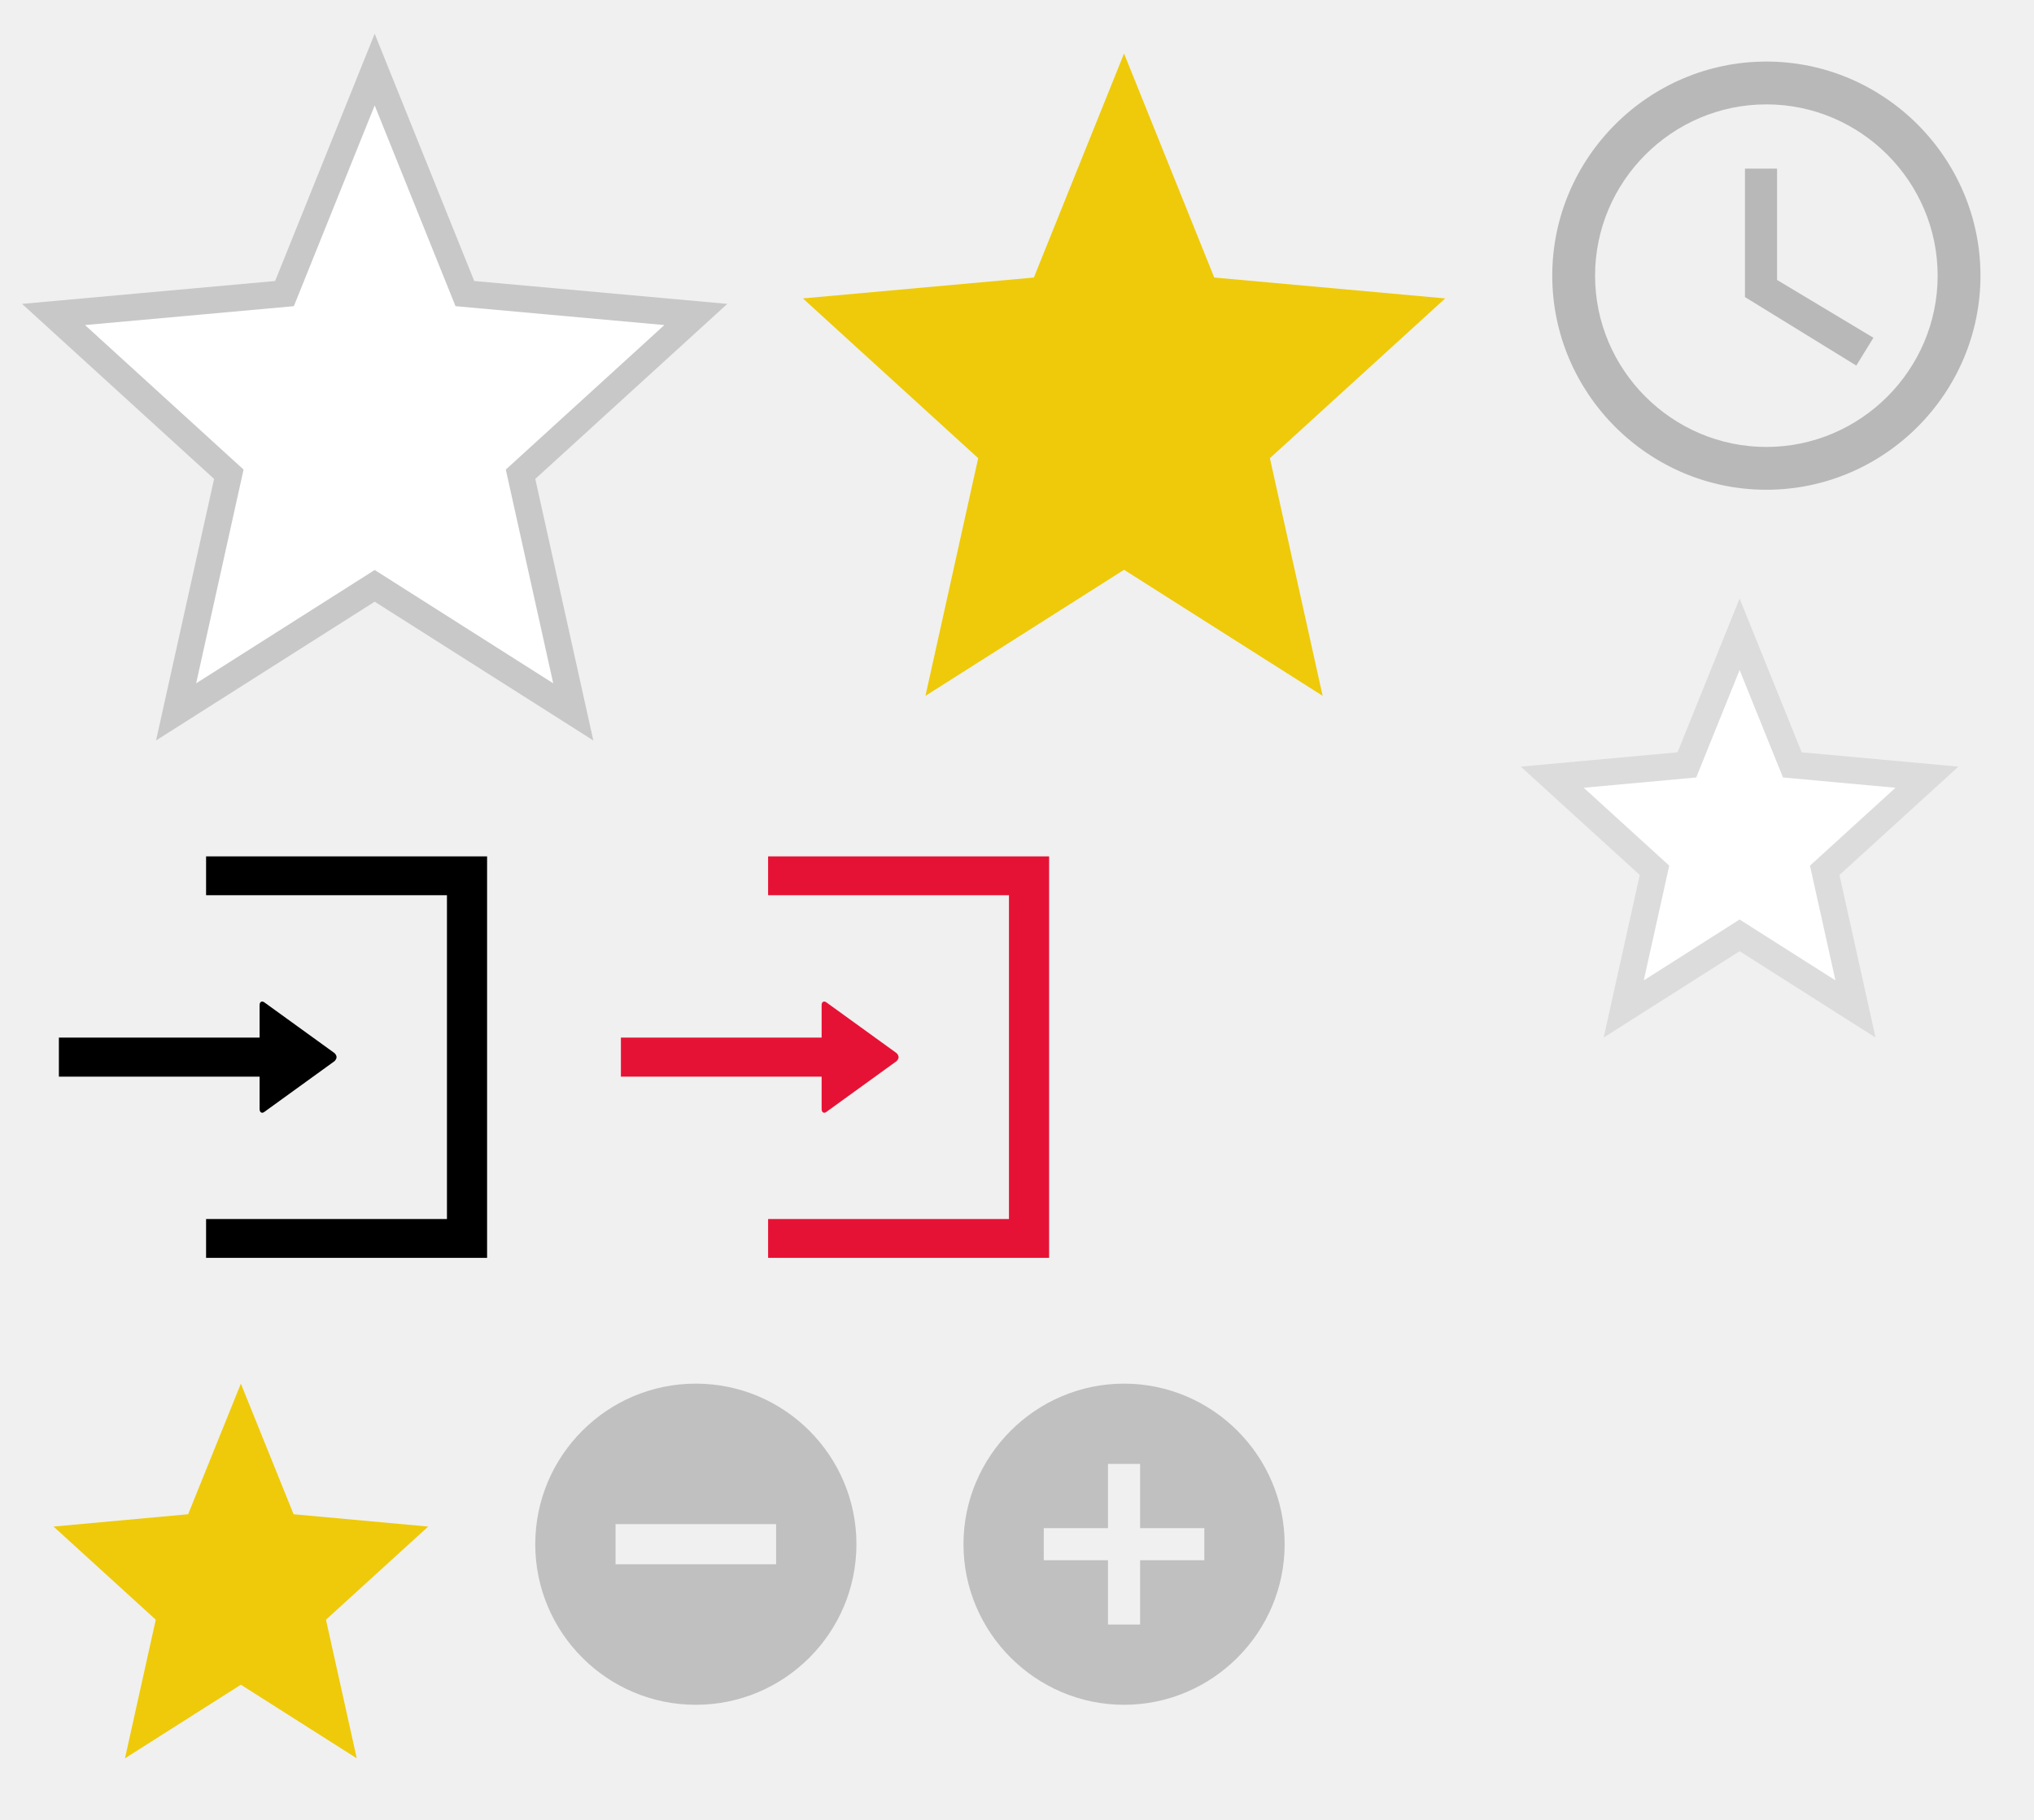
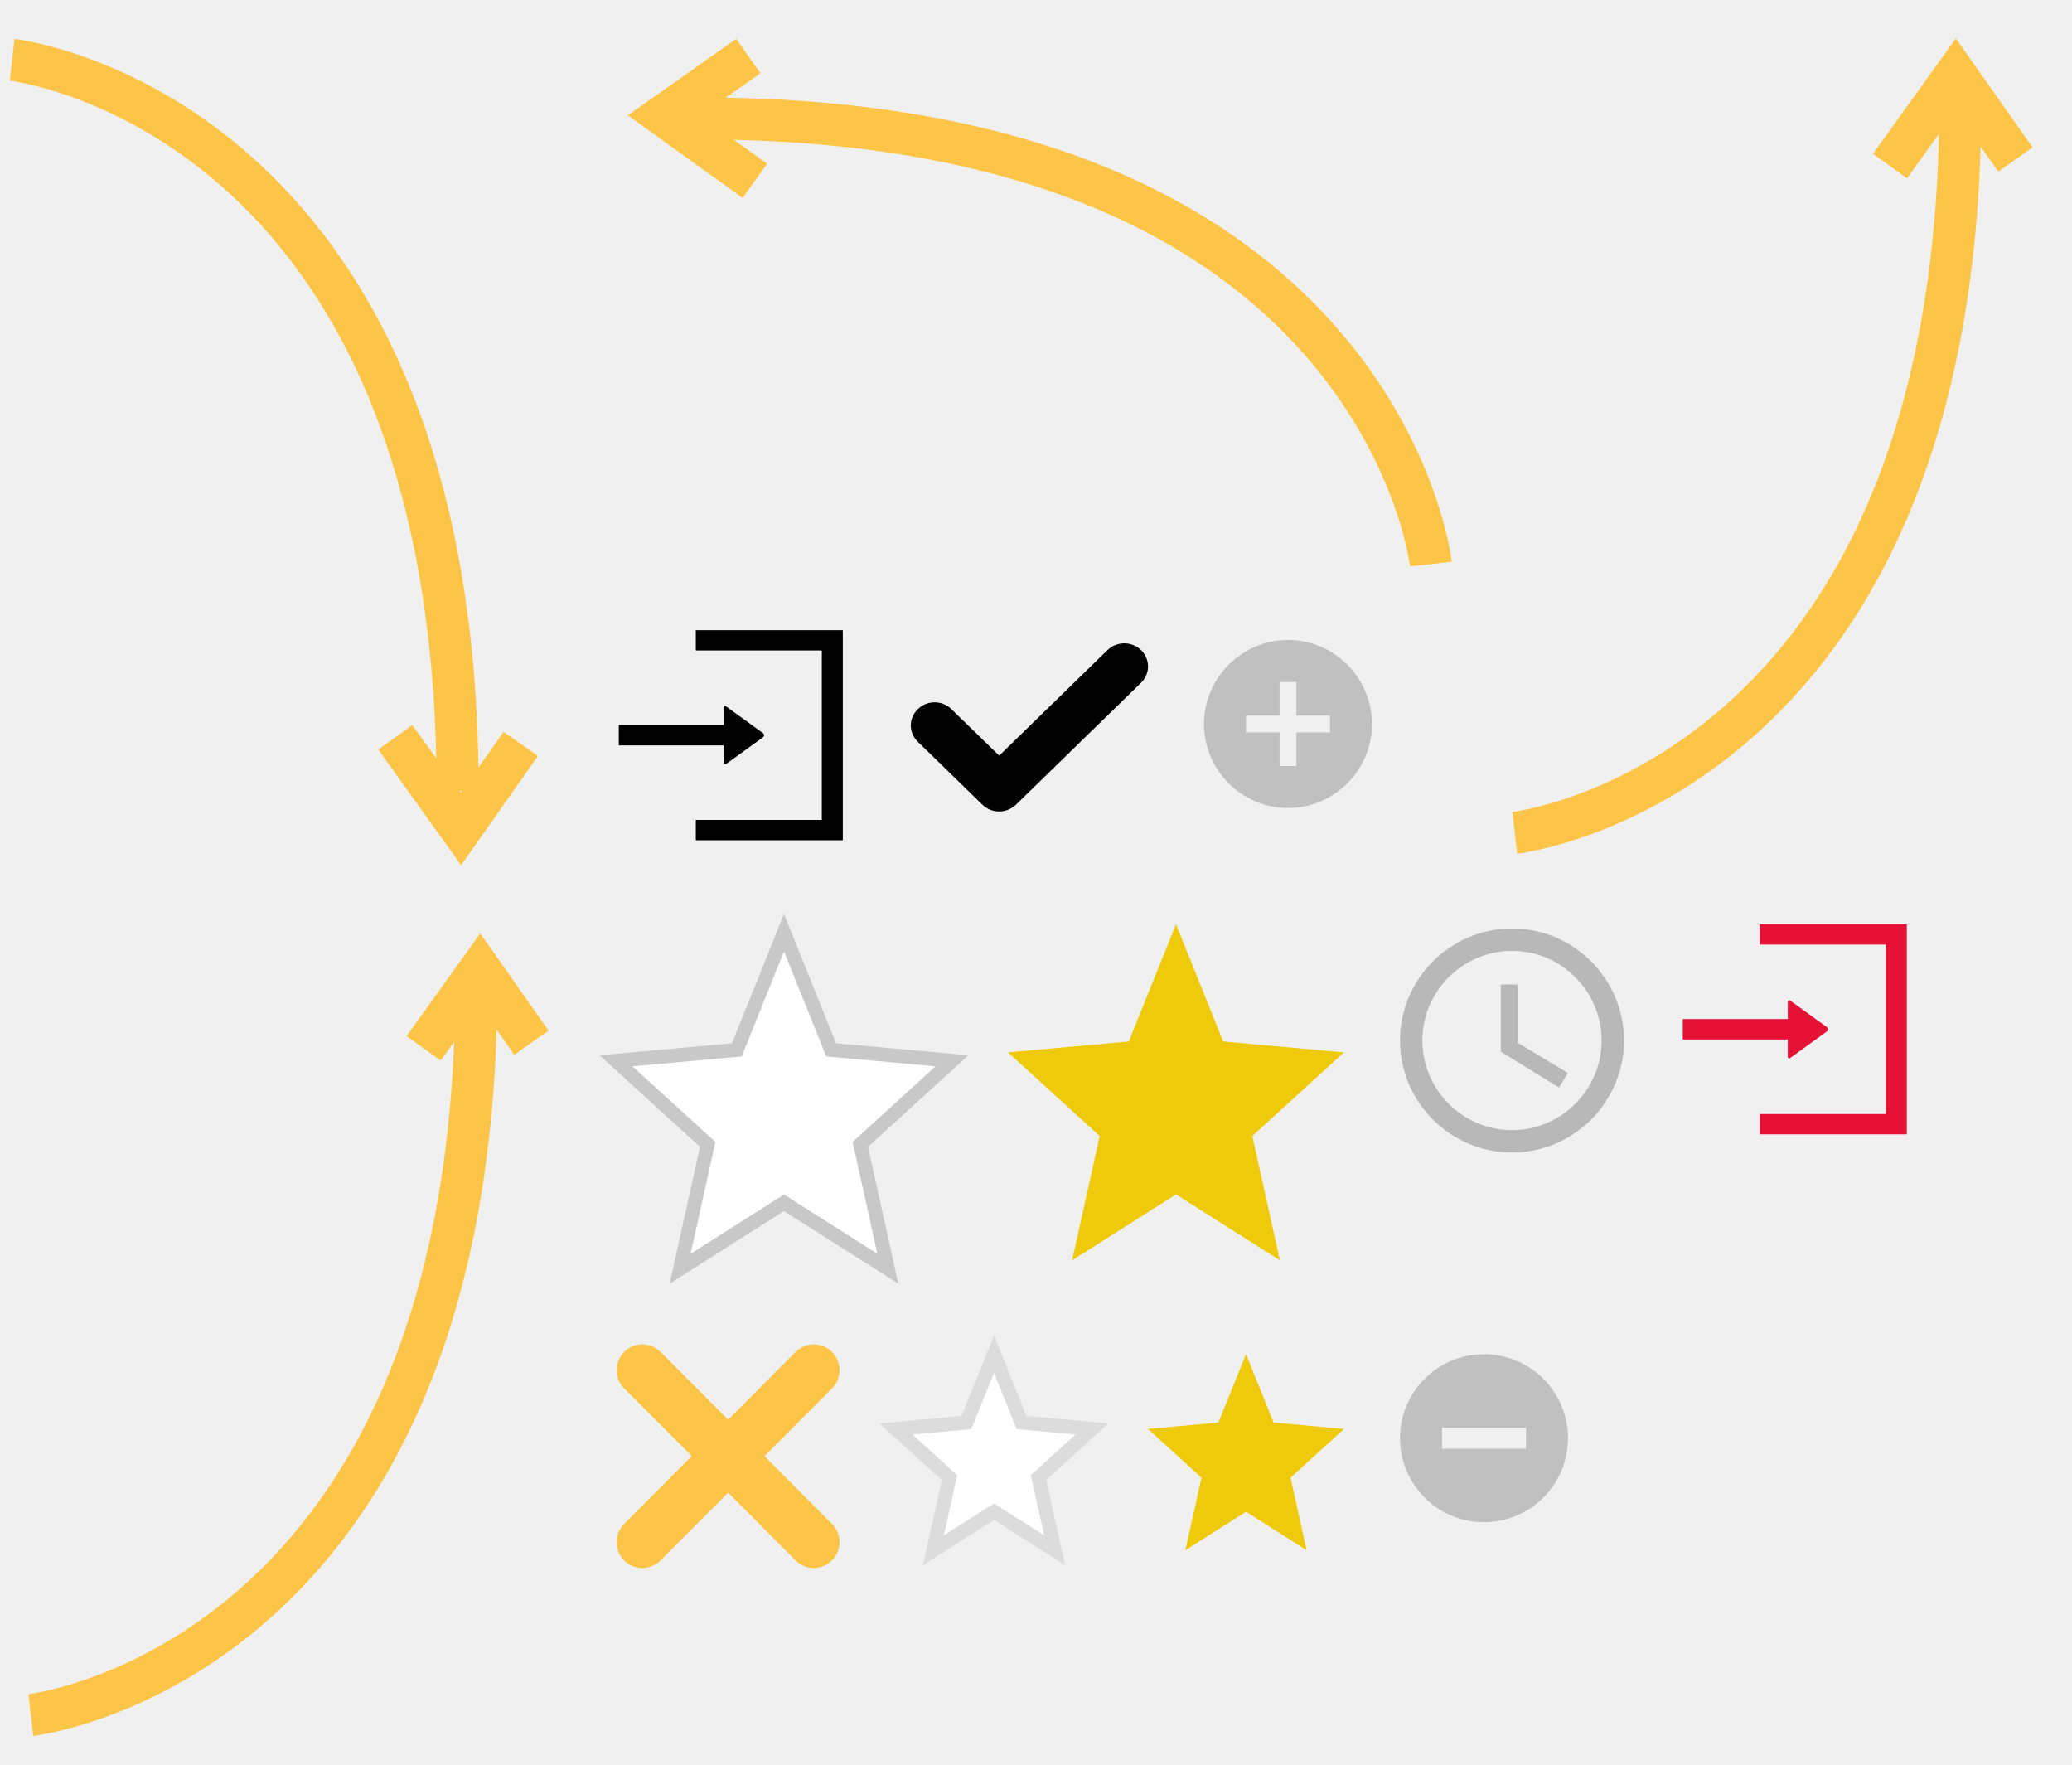
- <svg xmlns="http://www.w3.org/2000/svg" width="76" height="68" viewBox="0 0 76 68">
-   <svg height="19" width="21" viewBox="-2 -2 21 19" id="login" y="30">
+ <svg xmlns="http://www.w3.org/2000/svg" width="148" height="126" viewBox="0 0 148 126">
+   <svg height="19" width="21" viewBox="-2 -2 21 19" id="login" x="42" y="43">
    <path fill-rule="evenodd" d="M5.7 0v1.45h9v12.1h-9V15h10.5V0H5.7zm2.06 5.43c-.04.02-.06.06-.06.13v1.21H.2v1.46h7.5v1.21c0 .14.1.18.2.09l2.6-1.88c.1-.1.1-.2 0-.3L7.9 5.47c-.05-.04-.1-.06-.14-.04zm0 0" />
  </svg>
-   <svg height="19" width="21" viewBox="-2 -2 21 19" id="login-hover" x="21" y="30">
+   <svg height="19" width="21" viewBox="-2 -2 21 19" id="login-hover" x="118" y="64">
    <path fill="#e61235" fill-rule="evenodd" d="M5.7 0v1.45h9v12.1h-9V15h10.5V0H5.7zm2.06 5.43c-.04.02-.06.06-.06.13v1.21H.2v1.46h7.5v1.21c0 .14.1.18.2.09l2.6-1.88c.1-.1.1-.2 0-.3L7.9 5.47c-.05-.04-.1-.06-.14-.04zm0 0" />
  </svg>
-   <svg height="17" width="16" viewBox="-2 -2 16 17" id="nav-collapse" x="18" y="49">
+   <svg height="17" width="16" viewBox="-2 -2 16 17" id="nav-collapse" x="98" y="94">
    <path fill="#030104" opacity=".2" fill-rule="evenodd" d="M6 .7c-3.31 0-6 2.69-6 6s2.69 6 6 6 6-2.69 6-6-2.69-6-6-6zm3 6.75H3v-1.5h6v1.5zm0 0" />
  </svg>
-   <svg height="17" width="16" viewBox="-2 -2 16 17" id="nav-expand" x="34" y="49">
+   <svg height="17" width="16" viewBox="-2 -2 16 17" id="nav-expand" x="84" y="43">
    <path opacity=".2" fill-rule="evenodd" d="M6 .7c-3.3 0-6 2.7-6 6s2.7 6 6 6 6-2.7 6-6-2.7-6-6-6zm3 6.6H6.6v2.4H5.4V7.3H3V6.1h2.4V3.7h1.2v2.4H9v1.2zm0 0" />
  </svg>
-   <svg height="21" width="20" viewBox="-2 -2 20 21" id="remaining" x="56">
+   <svg height="21" width="20" viewBox="-2 -2 20 21" id="remaining" x="98" y="64">
    <path fill-opacity=".898" fill="#b2b2b2" fill-rule="evenodd" d="M8 .3c-4.4 0-8 3.6-8 8s3.6 8 8 8 8-3.6 8-8-3.6-8-8-8zm0 14.4c-3.52 0-6.4-2.88-6.4-6.4 0-3.52 2.88-6.4 6.4-6.4 3.52 0 6.4 2.88 6.4 6.4 0 3.52-2.88 6.4-6.4 6.4zm0 0" />
    <path fill-opacity=".898" fill="#b2b2b2" fill-rule="evenodd" d="M8.4 4.3H7.2v4.8l4.16 2.56.64-1.04-3.6-2.16V4.3zm0 0" />
  </svg>
-   <svg height="20" width="18" viewBox="-2 -2 18 20" id="star" x="56" y="21">
+   <svg height="20" width="18" viewBox="-2 -2 18 20" id="star" x="62" y="94">
    <path stroke="#dcdcdc" fill="#fff" fill-rule="evenodd" d="M7 11.95l4.33 2.75-1.15-5.18L14 6.04l-5.03-.46L7 .7 5.03 5.58 0 6.04l3.82 3.48-1.15 5.18L7 11.95zm0 0" />
  </svg>
-   <svg height="30" width="28" viewBox="-2 -2 28 30" id="star-big">
+   <svg height="30" width="28" viewBox="-2 -2 28 30" id="star-big" x="42" y="64">
    <path stroke="#c8c8c8" fill="#fff" fill-rule="evenodd" d="M12 19.89l7.42 4.71-1.97-8.88L24 9.75l-8.63-.78L12 .6 8.63 8.97 0 9.75l6.55 5.97-1.97 8.88L12 19.89zm0 0" />
  </svg>
-   <svg height="19" width="18" viewBox="-2 -2 18 19" id="star-full" y="49">
+   <svg height="19" width="18" viewBox="-2 -2 18 19" id="star-full" x="80" y="94">
    <path fill="#eeca0a" fill-rule="evenodd" d="M7 11.95l4.33 2.75-1.15-5.18L14 6.04l-5.03-.46L7 .7 5.03 5.58 0 6.04l3.82 3.48-1.15 5.18L7 11.95zm0 0" />
  </svg>
-   <svg height="28" width="28" viewBox="-2 -2 28 28" id="star-full-big" x="28">
+   <svg height="28" width="28" viewBox="-2 -2 28 28" id="star-full-big" x="70" y="64">
    <path fill="#eeca0a" fill-rule="evenodd" d="M12 19.29L19.42 24l-1.97-8.88L24 9.15l-8.63-.78L12 0 8.63 8.37 0 9.15l6.55 5.97L4.58 24 12 19.29zm0 0" />
  </svg>
+   <svg height="62" width="42" viewBox="-2 -2 42 62" id="tip-arr-auth" y="64">
+     <path stroke-width="3" stroke="#fcc548" fill="none" d="M.2 56.47s31.82-3.59 31.82-52.2M28.26 8.86l4.03-5.62 3.67 5.22" />
+   </svg>
+   <svg height="64" width="42" viewBox="-2 -2 42 64" id="tip-arr-item">
+     <path d="M-1.132 2.27s31.82 3.59 31.82 52.2M26.237 50.65l4.69 6.54 4.27-6.07" fill="none" stroke="#fcc548" stroke-width="3" />
+   </svg>
+   <svg height="43" width="64" viewBox="-2 -2 64 43" id="tip-arr-nav" x="42">
+     <path d="M58.21 38.28S54.62 6.46 6.01 6.46M9.92 10.91L3.43 6.25 9.45 2" fill="none" stroke="#fcc548" stroke-width="3" />
+   </svg>
+   <svg height="63" width="42" viewBox="-2 -2 42 63" id="tip-arr-search" x="106">
+     <path stroke-width="3" stroke="#fcc548" fill="none" d="M.2 57.47s31.82-3.59 31.82-52.2M27 9.86l4.69-6.53 4.27 6.06" />
+   </svg>
+   <svg height="17" width="21" viewBox="-2 -2 21 17" id="tip-check" x="63" y="43">
+     <path fill-rule="evenodd" d="M16.5 3.76l-8.93 8.7c-.67.65-1.74.65-2.4 0L.56 7.97c-.67-.64-.67-1.69 0-2.33.66-.65 1.73-.65 2.39-.01l3.42 3.33 7.74-7.54c.66-.64 1.73-.64 2.39 0 .67.65.67 1.69 0 2.34zm0 0" />
+   </svg>
+   <svg height="20" width="20" viewBox="-2 -2 20 20" id="tip-cross" x="42" y="94">
+     <path fill="#fcc548" fill-rule="evenodd" d="M15.43 3.15l-4.82 4.83 4.82 4.84a1.847 1.847 0 0 1-1.3 3.15c-.47 0-.94-.18-1.3-.54l-4.82-4.84-4.83 4.84a1.833 1.833 0 0 1-2.6 0c-.71-.72-.71-1.89 0-2.61l4.83-4.84L.58 3.15c-.71-.72-.71-1.89 0-2.61.72-.72 1.88-.72 2.6 0l4.83 4.84L12.83.54c.72-.72 1.88-.72 2.6 0 .72.72.72 1.89 0 2.61zm0 0" />
+   </svg>
</svg>
